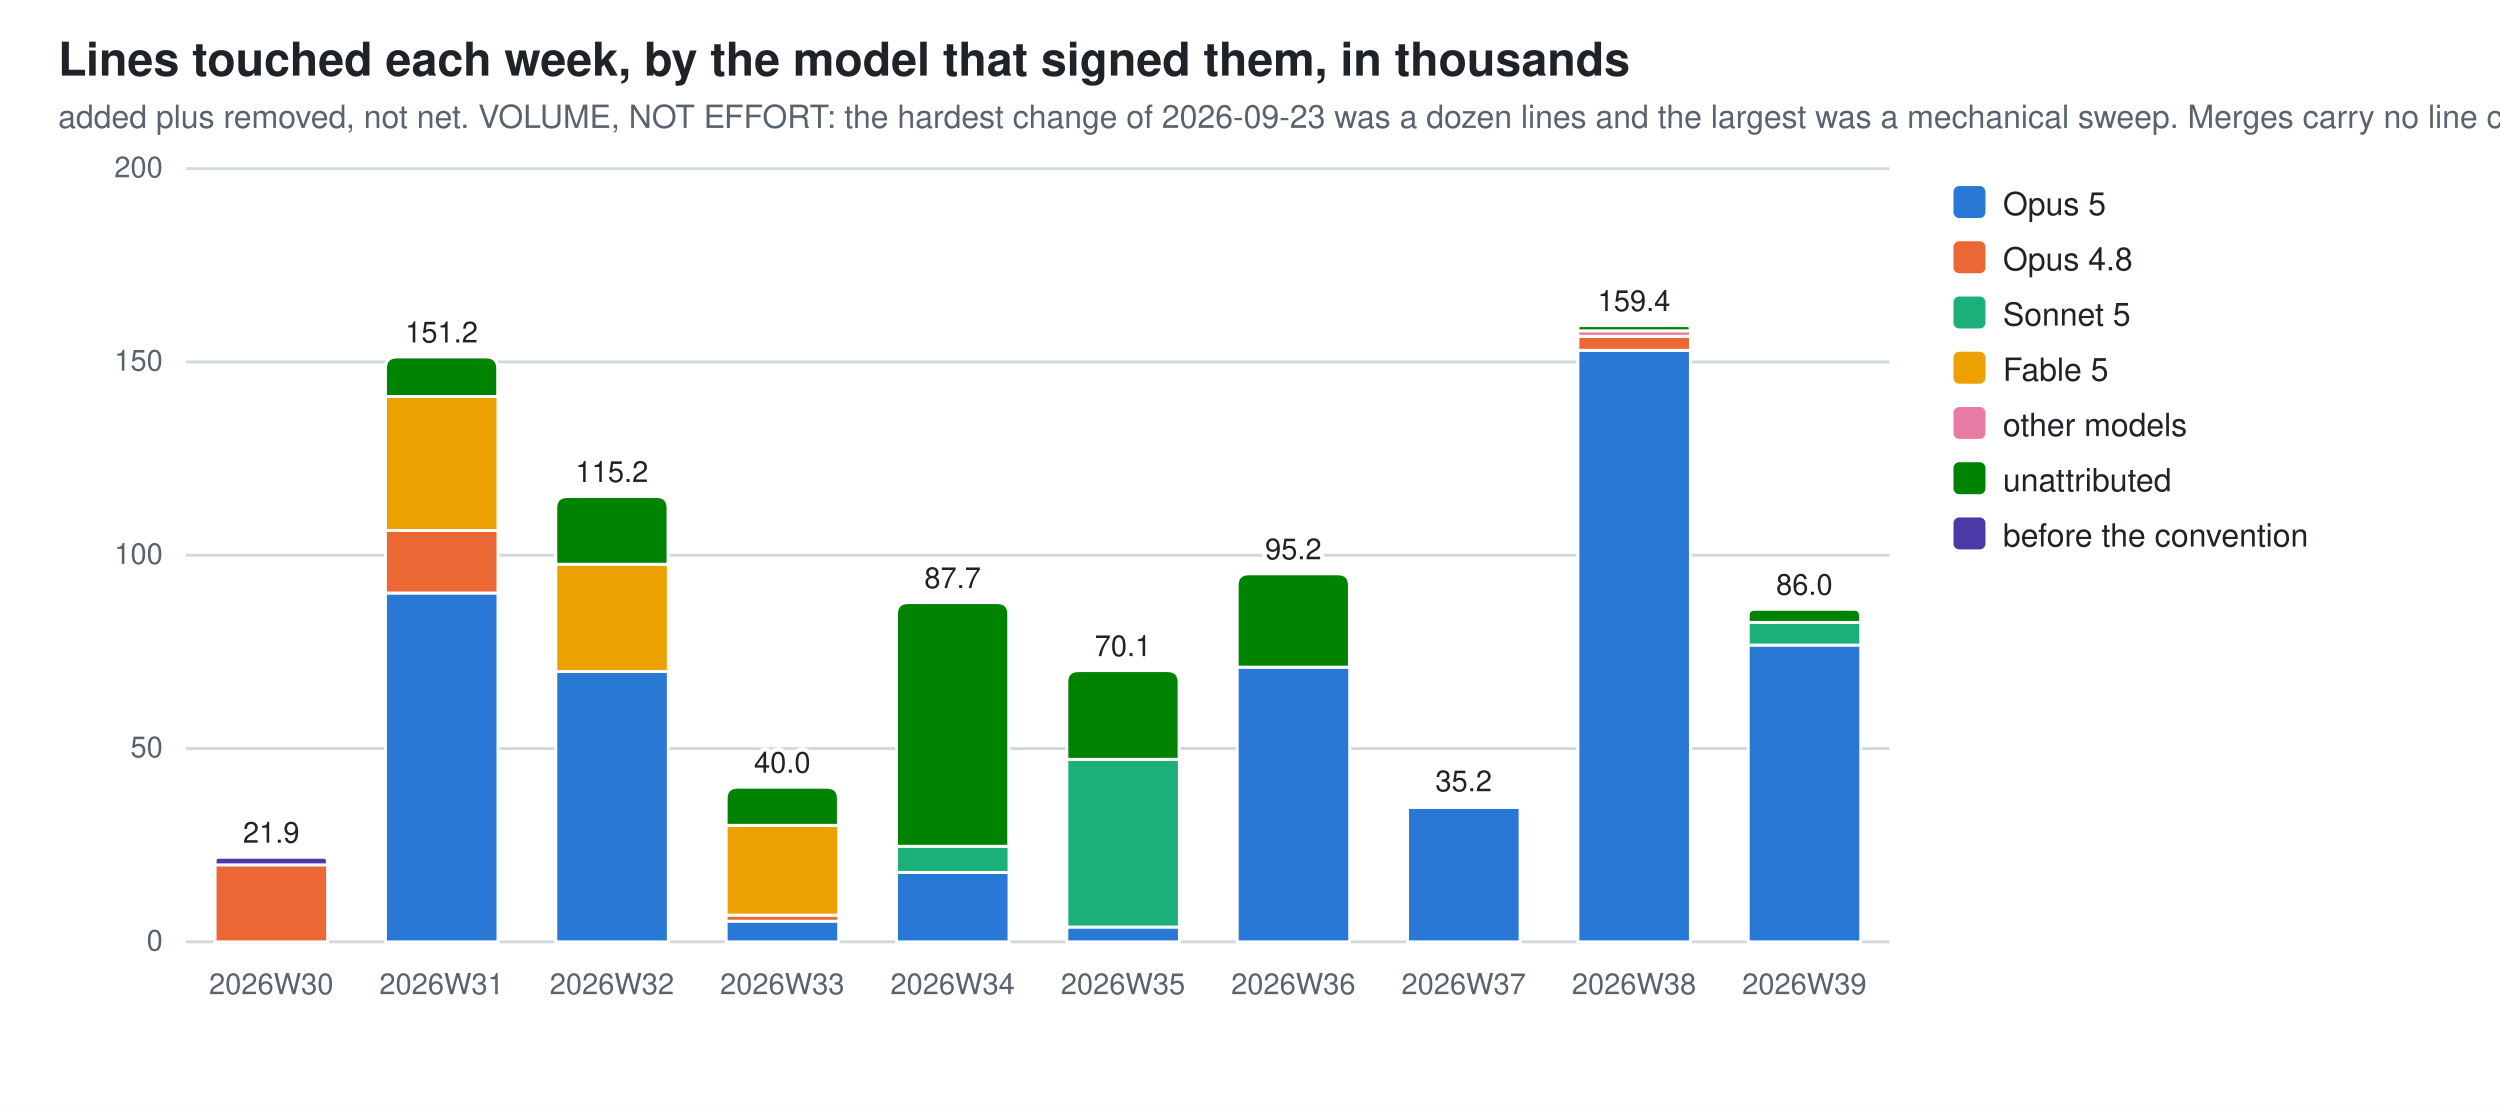
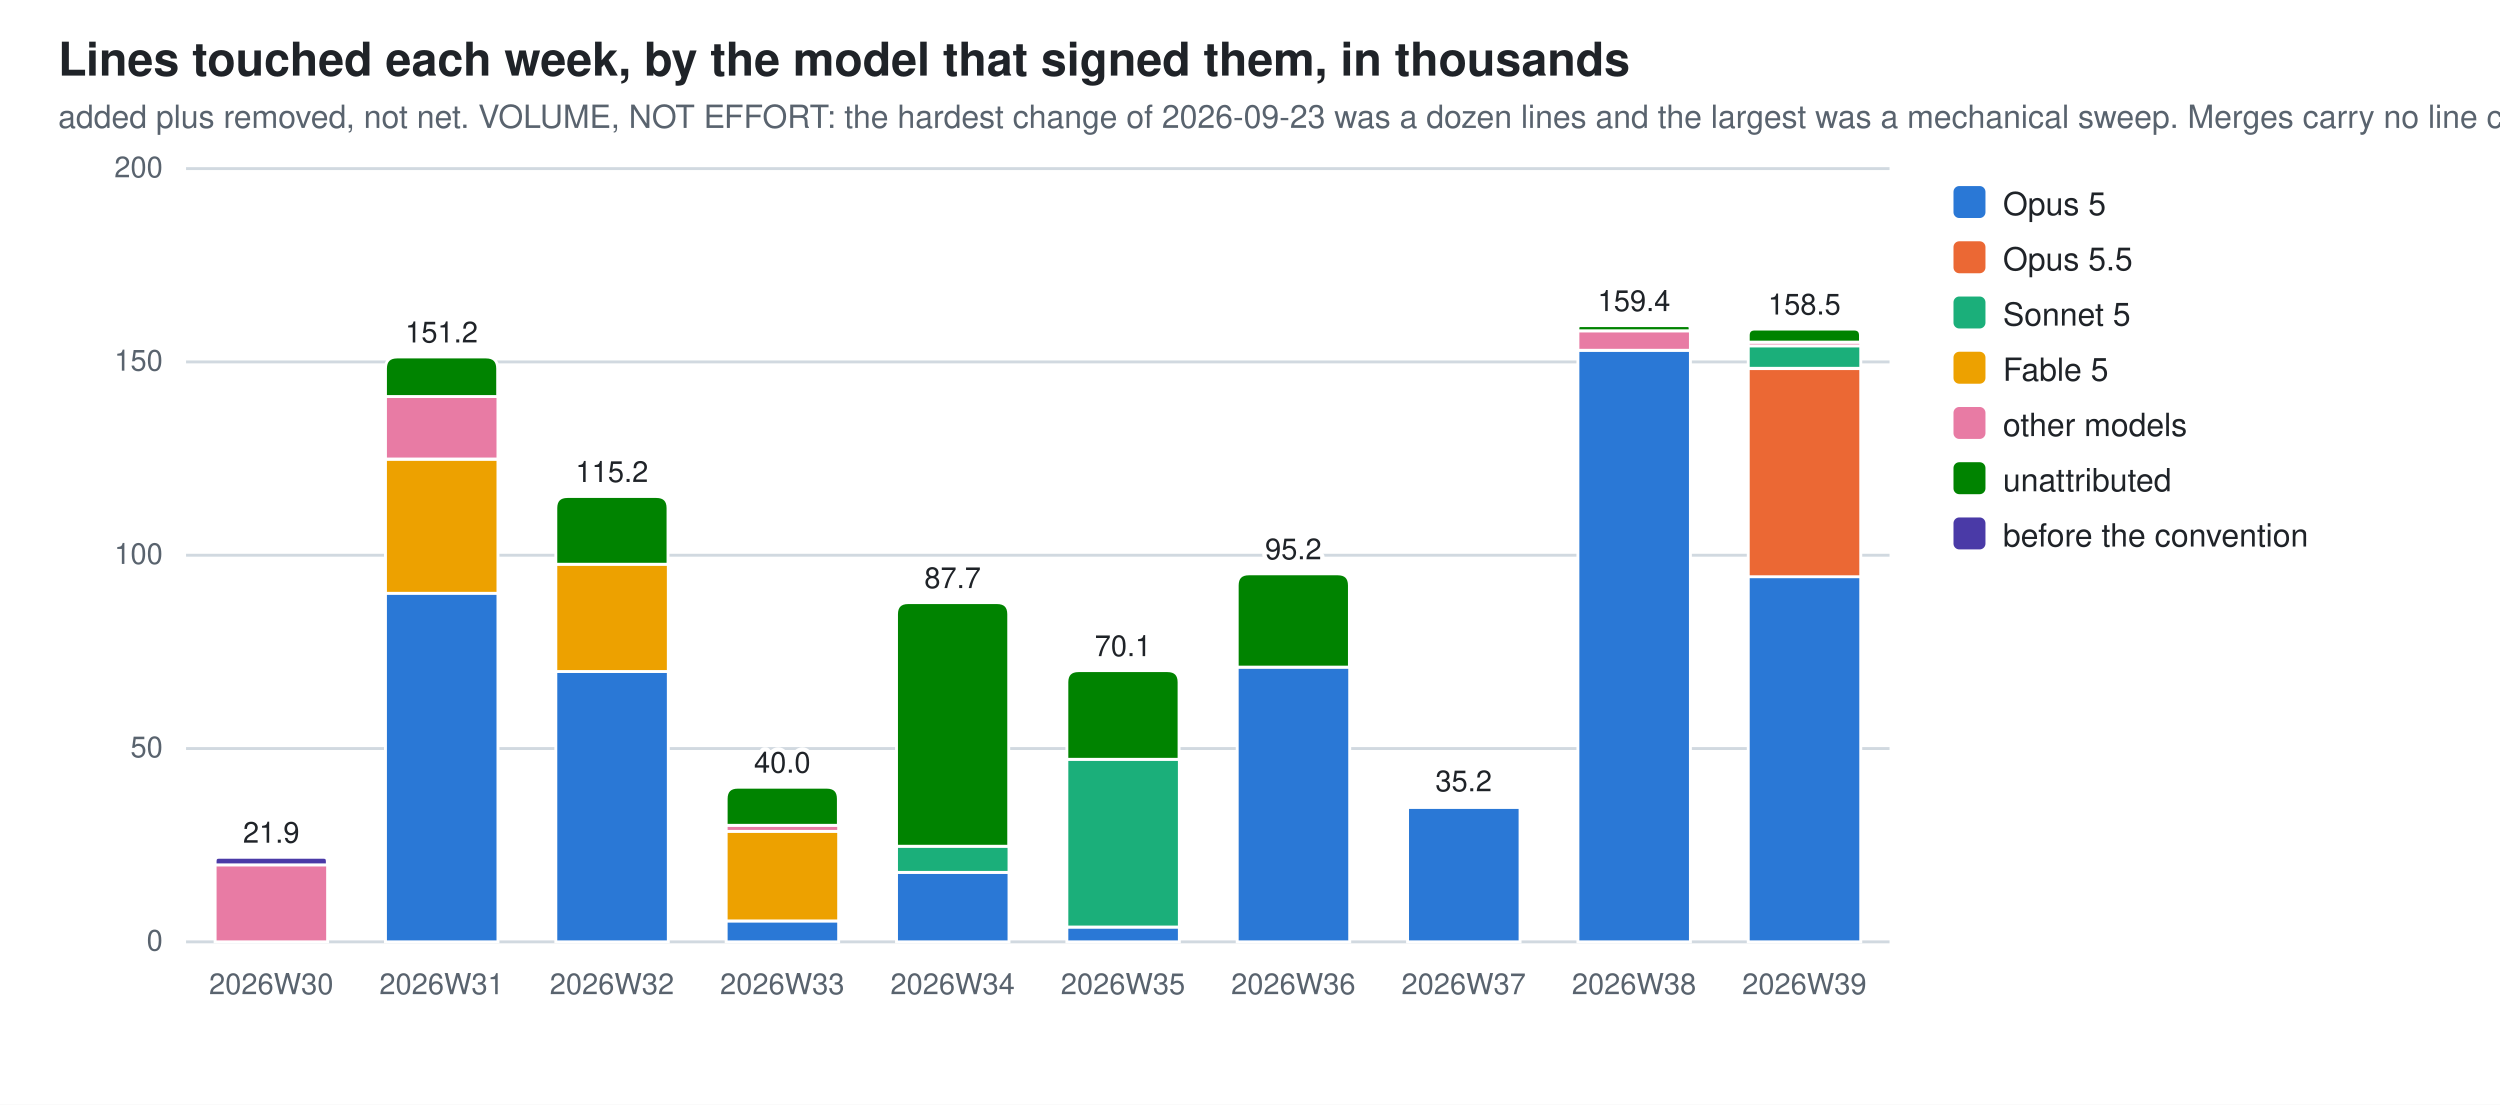
<svg xmlns="http://www.w3.org/2000/svg" width="860" height="380" viewBox="0 0 860 380" role="img" aria-label="Lines touched each week, by the model that signed them, in thousands">
  <style>
  .bg{fill:#ffffff} .fg{fill:#1f2328} .mut{fill:#59636e} .grid{stroke:#d1d9e0}
  .seg{stroke:#ffffff;stroke-width:1}
  .val{paint-order:stroke;stroke:#ffffff;stroke-width:3px;stroke-linejoin:round}
  .s0{fill:#2a78d6}  .s1{fill:#eb6834}  .s2{fill:#1baf7a}  .s3{fill:#eda100}  .s4{fill:#e87ba4}  .s5{fill:#008300}  .s6{fill:#4a3aa7}  .s7{fill:#e34948}
  @media (prefers-color-scheme: dark){
    .bg{fill:#0d1117} .fg{fill:#e6edf3} .mut{fill:#9198a1} .grid{stroke:#30363d}
    .seg{stroke:#0d1117} .val{stroke:#0d1117} .s0{fill:#3987e5} .s1{fill:#d95926} .s2{fill:#199e70} .s3{fill:#c98500} .s4{fill:#d55181} .s5{fill:#008300} .s6{fill:#9085e9} .s7{fill:#e66767}}
  text{font-family:-apple-system,BlinkMacSystemFont,"Segoe UI",Helvetica,Arial,sans-serif}
</style>
  <rect class="bg" width="860" height="380" />
  <text class="fg" x="20" y="26" font-size="16" font-weight="600">Lines touched each week, by the model that signed them, in thousands</text>
  <text class="mut" x="20" y="44" font-size="11">added plus removed, not net. VOLUME, NOT EFFORT: the hardest change of 2026-09-23 was a dozen lines and the largest was a mechanical sweep. Merges carry no line count</text>
  <line class="grid" x1="64" y1="324.0" x2="650.0" y2="324.0" stroke-width="1" />
  <text class="mut" x="56" y="327.0" font-size="10" text-anchor="end">0</text>
  <line class="grid" x1="64" y1="257.5" x2="650.0" y2="257.5" stroke-width="1" />
  <text class="mut" x="56" y="260.5" font-size="10" text-anchor="end">50</text>
  <line class="grid" x1="64" y1="191.0" x2="650.0" y2="191.0" stroke-width="1" />
  <text class="mut" x="56" y="194.0" font-size="10" text-anchor="end">100</text>
  <line class="grid" x1="64" y1="124.5" x2="650.0" y2="124.5" stroke-width="1" />
  <text class="mut" x="56" y="127.5" font-size="10" text-anchor="end">150</text>
  <line class="grid" x1="64" y1="58.0" x2="650.0" y2="58.0" stroke-width="1" />
  <text class="mut" x="56" y="61.0" font-size="10" text-anchor="end">200</text>
-   <rect class="seg s1" x="74.0" y="297.5" width="38.7" height="26.5" />
+   <rect class="seg s4" x="74.0" y="297.5" width="38.7" height="26.5" />
  <rect class="seg s5" x="74.0" y="297.5" width="38.7" height="0.0" />
  <path class="seg s6" d="M74.0,297.5 V296.2 Q74.0,294.9 75.3,294.9 H111.3 Q112.6,294.9 112.6,296.2 V297.5 Z" />
  <text class="mut" x="93.3" y="342" font-size="10" text-anchor="middle">2026W30</text>
  <text class="fg val" x="93.3" y="289.9" font-size="10" text-anchor="middle">21.9</text>
  <rect class="seg s0" x="132.6" y="204.0" width="38.7" height="120.0" />
-   <rect class="seg s1" x="132.6" y="182.5" width="38.7" height="21.5" />
-   <rect class="seg s3" x="132.6" y="136.4" width="38.7" height="46.1" />
+   <rect class="seg s3" x="132.6" y="158.0" width="38.7" height="46.1" />
+   <rect class="seg s4" x="132.6" y="136.4" width="38.7" height="21.5" />
  <path class="seg s5" d="M132.6,136.4 V126.8 Q132.6,122.8 136.6,122.8 H167.2 Q171.2,122.8 171.2,126.8 V136.4 Z" />
  <text class="mut" x="151.9" y="342" font-size="10" text-anchor="middle">2026W31</text>
  <text class="fg val" x="151.9" y="117.8" font-size="10" text-anchor="middle">151.2</text>
  <rect class="seg s0" x="191.2" y="230.9" width="38.7" height="93.1" />
  <rect class="seg s3" x="191.2" y="194.1" width="38.7" height="36.9" />
  <path class="seg s5" d="M191.2,194.1 V174.8 Q191.2,170.8 195.2,170.8 H225.8 Q229.8,170.8 229.8,174.8 V194.1 Z" />
  <text class="mut" x="210.5" y="342" font-size="10" text-anchor="middle">2026W32</text>
  <text class="fg val" x="210.5" y="165.8" font-size="10" text-anchor="middle">115.2</text>
  <rect class="seg s0" x="249.8" y="316.8" width="38.7" height="7.2" />
-   <rect class="seg s1" x="249.8" y="314.8" width="38.7" height="2.1" />
-   <rect class="seg s3" x="249.8" y="283.9" width="38.7" height="30.9" />
+   <rect class="seg s3" x="249.8" y="285.9" width="38.7" height="30.9" />
+   <rect class="seg s4" x="249.8" y="283.9" width="38.7" height="2.1" />
  <path class="seg s5" d="M249.8,283.9 V274.8 Q249.8,270.8 253.8,270.8 H284.4 Q288.4,270.8 288.4,274.8 V283.9 Z" />
  <text class="mut" x="269.1" y="342" font-size="10" text-anchor="middle">2026W33</text>
  <text class="fg val" x="269.1" y="265.8" font-size="10" text-anchor="middle">40.0</text>
  <rect class="seg s0" x="308.4" y="300.1" width="38.7" height="23.9" />
  <rect class="seg s2" x="308.4" y="291.1" width="38.7" height="9.0" />
  <path class="seg s5" d="M308.4,291.1 V211.3 Q308.4,207.3 312.4,207.3 H343.0 Q347.0,207.3 347.0,211.3 V291.1 Z" />
  <text class="mut" x="327.7" y="342" font-size="10" text-anchor="middle">2026W34</text>
  <text class="fg val" x="327.7" y="202.3" font-size="10" text-anchor="middle">87.7</text>
  <rect class="seg s0" x="367.0" y="318.9" width="38.7" height="5.1" />
  <rect class="seg s2" x="367.0" y="261.2" width="38.7" height="57.7" />
  <path class="seg s5" d="M367.0,261.2 V234.7 Q367.0,230.7 371.0,230.7 H401.6 Q405.6,230.7 405.6,234.7 V261.2 Z" />
  <text class="mut" x="386.3" y="342" font-size="10" text-anchor="middle">2026W35</text>
  <text class="fg val" x="386.3" y="225.7" font-size="10" text-anchor="middle">70.1</text>
  <rect class="seg s0" x="425.6" y="229.5" width="38.7" height="94.5" />
  <path class="seg s5" d="M425.6,229.5 V201.4 Q425.6,197.4 429.6,197.4 H460.2 Q464.2,197.4 464.2,201.4 V229.5 Z" />
  <text class="mut" x="444.9" y="342" font-size="10" text-anchor="middle">2026W36</text>
  <text class="fg val" x="444.9" y="192.4" font-size="10" text-anchor="middle">95.2</text>
  <rect class="seg s0" x="484.2" y="277.7" width="38.7" height="46.3" />
  <path class="seg s5" d="M484.2,277.7 V277.5 Q484.2,277.2 484.4,277.2 H522.6 Q522.8,277.2 522.8,277.5 V277.7 Z" />
  <text class="mut" x="503.5" y="342" font-size="10" text-anchor="middle">2026W37</text>
  <text class="fg val" x="503.5" y="272.2" font-size="10" text-anchor="middle">35.2</text>
  <rect class="seg s0" x="542.8" y="120.5" width="38.7" height="203.5" />
-   <rect class="seg s1" x="542.8" y="115.7" width="38.7" height="4.8" />
-   <rect class="seg s4" x="542.8" y="113.8" width="38.7" height="1.9" />
+   <rect class="seg s4" x="542.8" y="113.8" width="38.7" height="6.7" />
  <path class="seg s5" d="M542.8,113.8 V112.9 Q542.8,112.0 543.7,112.0 H580.5 Q581.4,112.0 581.4,112.9 V113.8 Z" />
  <text class="mut" x="562.1" y="342" font-size="10" text-anchor="middle">2026W38</text>
  <text class="fg val" x="562.1" y="107.0" font-size="10" text-anchor="middle">159.4</text>
-   <rect class="seg s0" x="601.4" y="221.9" width="38.7" height="102.1" />
-   <rect class="seg s2" x="601.4" y="214.1" width="38.7" height="7.8" />
-   <rect class="seg s4" x="601.4" y="214.1" width="38.7" height="0.0" />
-   <path class="seg s5" d="M601.4,214.1 V211.8 Q601.4,209.6 603.6,209.6 H637.8 Q640.0,209.6 640.0,211.8 V214.1 Z" />
+   <rect class="seg s0" x="601.4" y="198.3" width="38.7" height="125.7" />
+   <rect class="seg s1" x="601.4" y="126.8" width="38.7" height="71.6" />
+   <rect class="seg s2" x="601.4" y="118.9" width="38.7" height="7.8" />
+   <rect class="seg s4" x="601.4" y="117.7" width="38.7" height="1.3" />
+   <path class="seg s5" d="M601.4,117.7 V115.4 Q601.4,113.2 603.6,113.2 H637.8 Q640.0,113.2 640.0,115.4 V117.7 Z" />
  <text class="mut" x="620.7" y="342" font-size="10" text-anchor="middle">2026W39</text>
-   <text class="fg val" x="620.7" y="204.6" font-size="10" text-anchor="middle">86.0</text>
+   <text class="fg val" x="620.7" y="108.2" font-size="10" text-anchor="middle">158.5</text>
  <rect class="s0" x="672" y="64" width="11" height="11" rx="2" />
  <text class="fg" y="74" font-size="11">
    <tspan x="689" dy="0">Opus 5</tspan>
  </text>
  <rect class="s1" x="672" y="83" width="11" height="11" rx="2" />
  <text class="fg" y="93" font-size="11">
-     <tspan x="689" dy="0">Opus 4.8</tspan>
+     <tspan x="689" dy="0">Opus 5.5</tspan>
  </text>
  <rect class="s2" x="672" y="102" width="11" height="11" rx="2" />
  <text class="fg" y="112" font-size="11">
    <tspan x="689" dy="0">Sonnet 5</tspan>
  </text>
  <rect class="s3" x="672" y="121" width="11" height="11" rx="2" />
  <text class="fg" y="131" font-size="11">
    <tspan x="689" dy="0">Fable 5</tspan>
  </text>
  <rect class="s4" x="672" y="140" width="11" height="11" rx="2" />
  <text class="fg" y="150" font-size="11">
    <tspan x="689" dy="0">other models</tspan>
  </text>
  <rect class="s5" x="672" y="159" width="11" height="11" rx="2" />
  <text class="fg" y="169" font-size="11">
    <tspan x="689" dy="0">unattributed</tspan>
  </text>
  <rect class="s6" x="672" y="178" width="11" height="11" rx="2" />
  <text class="fg" y="188" font-size="11">
    <tspan x="689" dy="0">before the convention</tspan>
  </text>
</svg>
